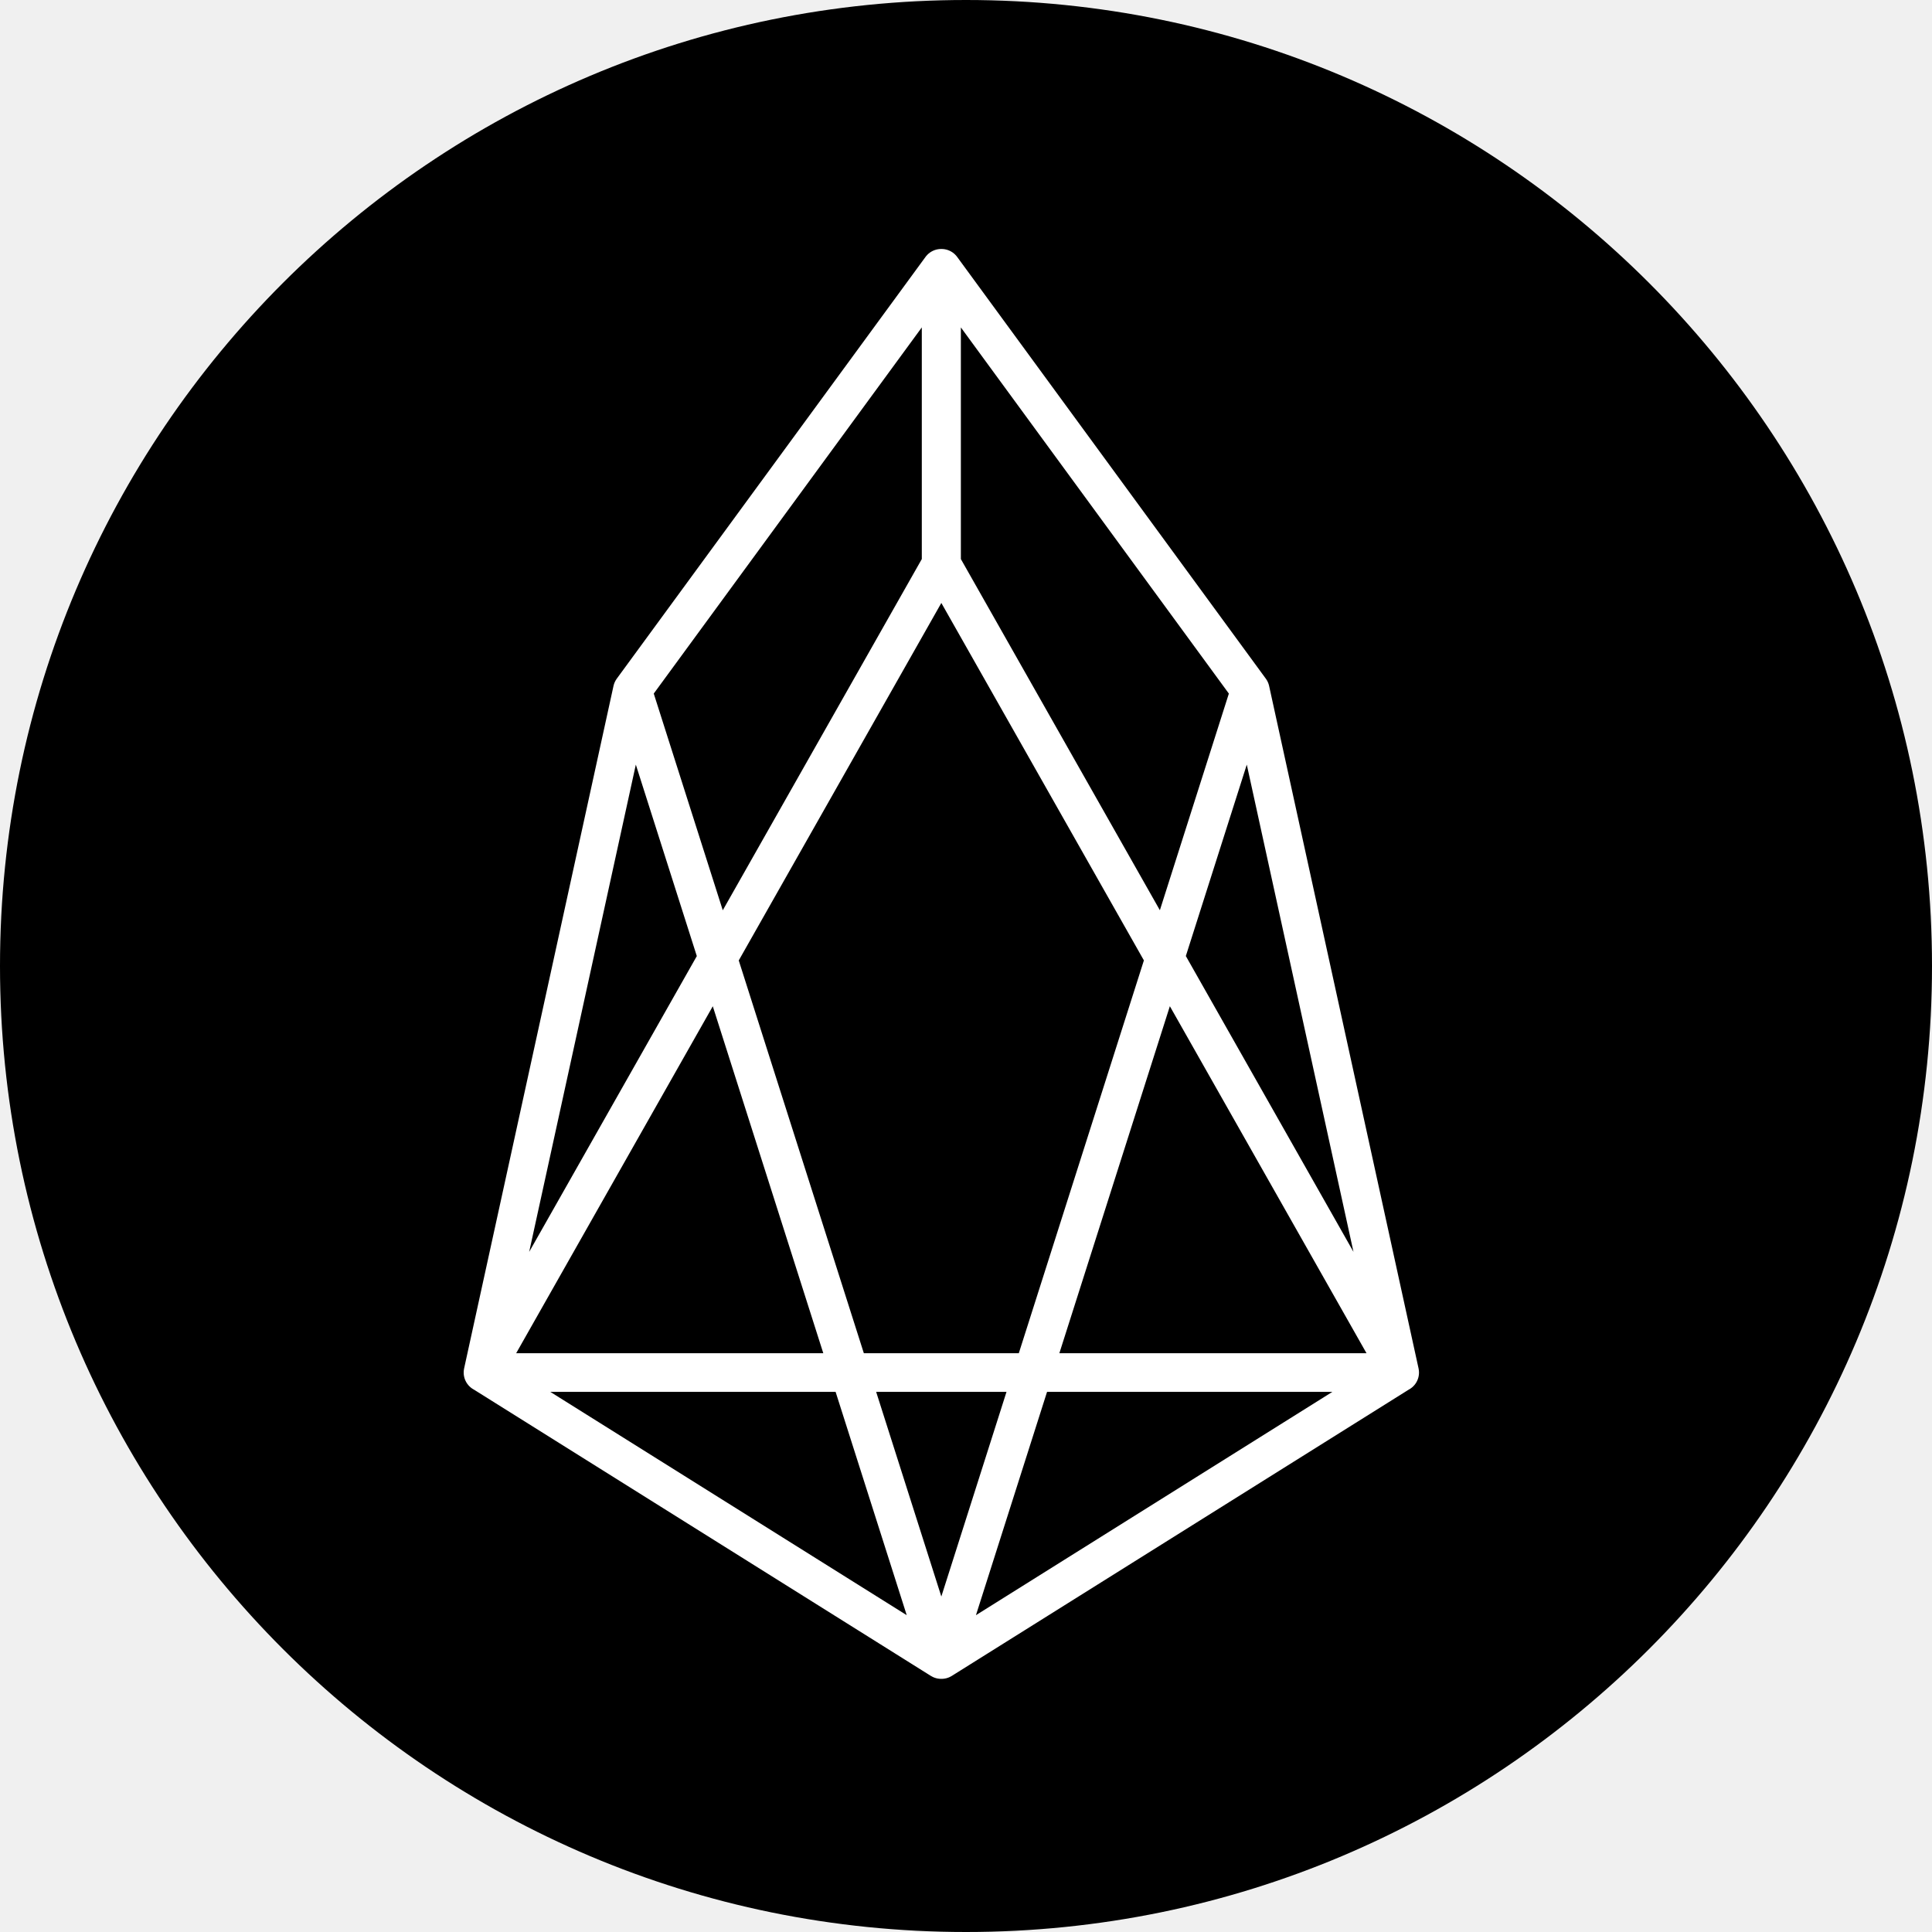
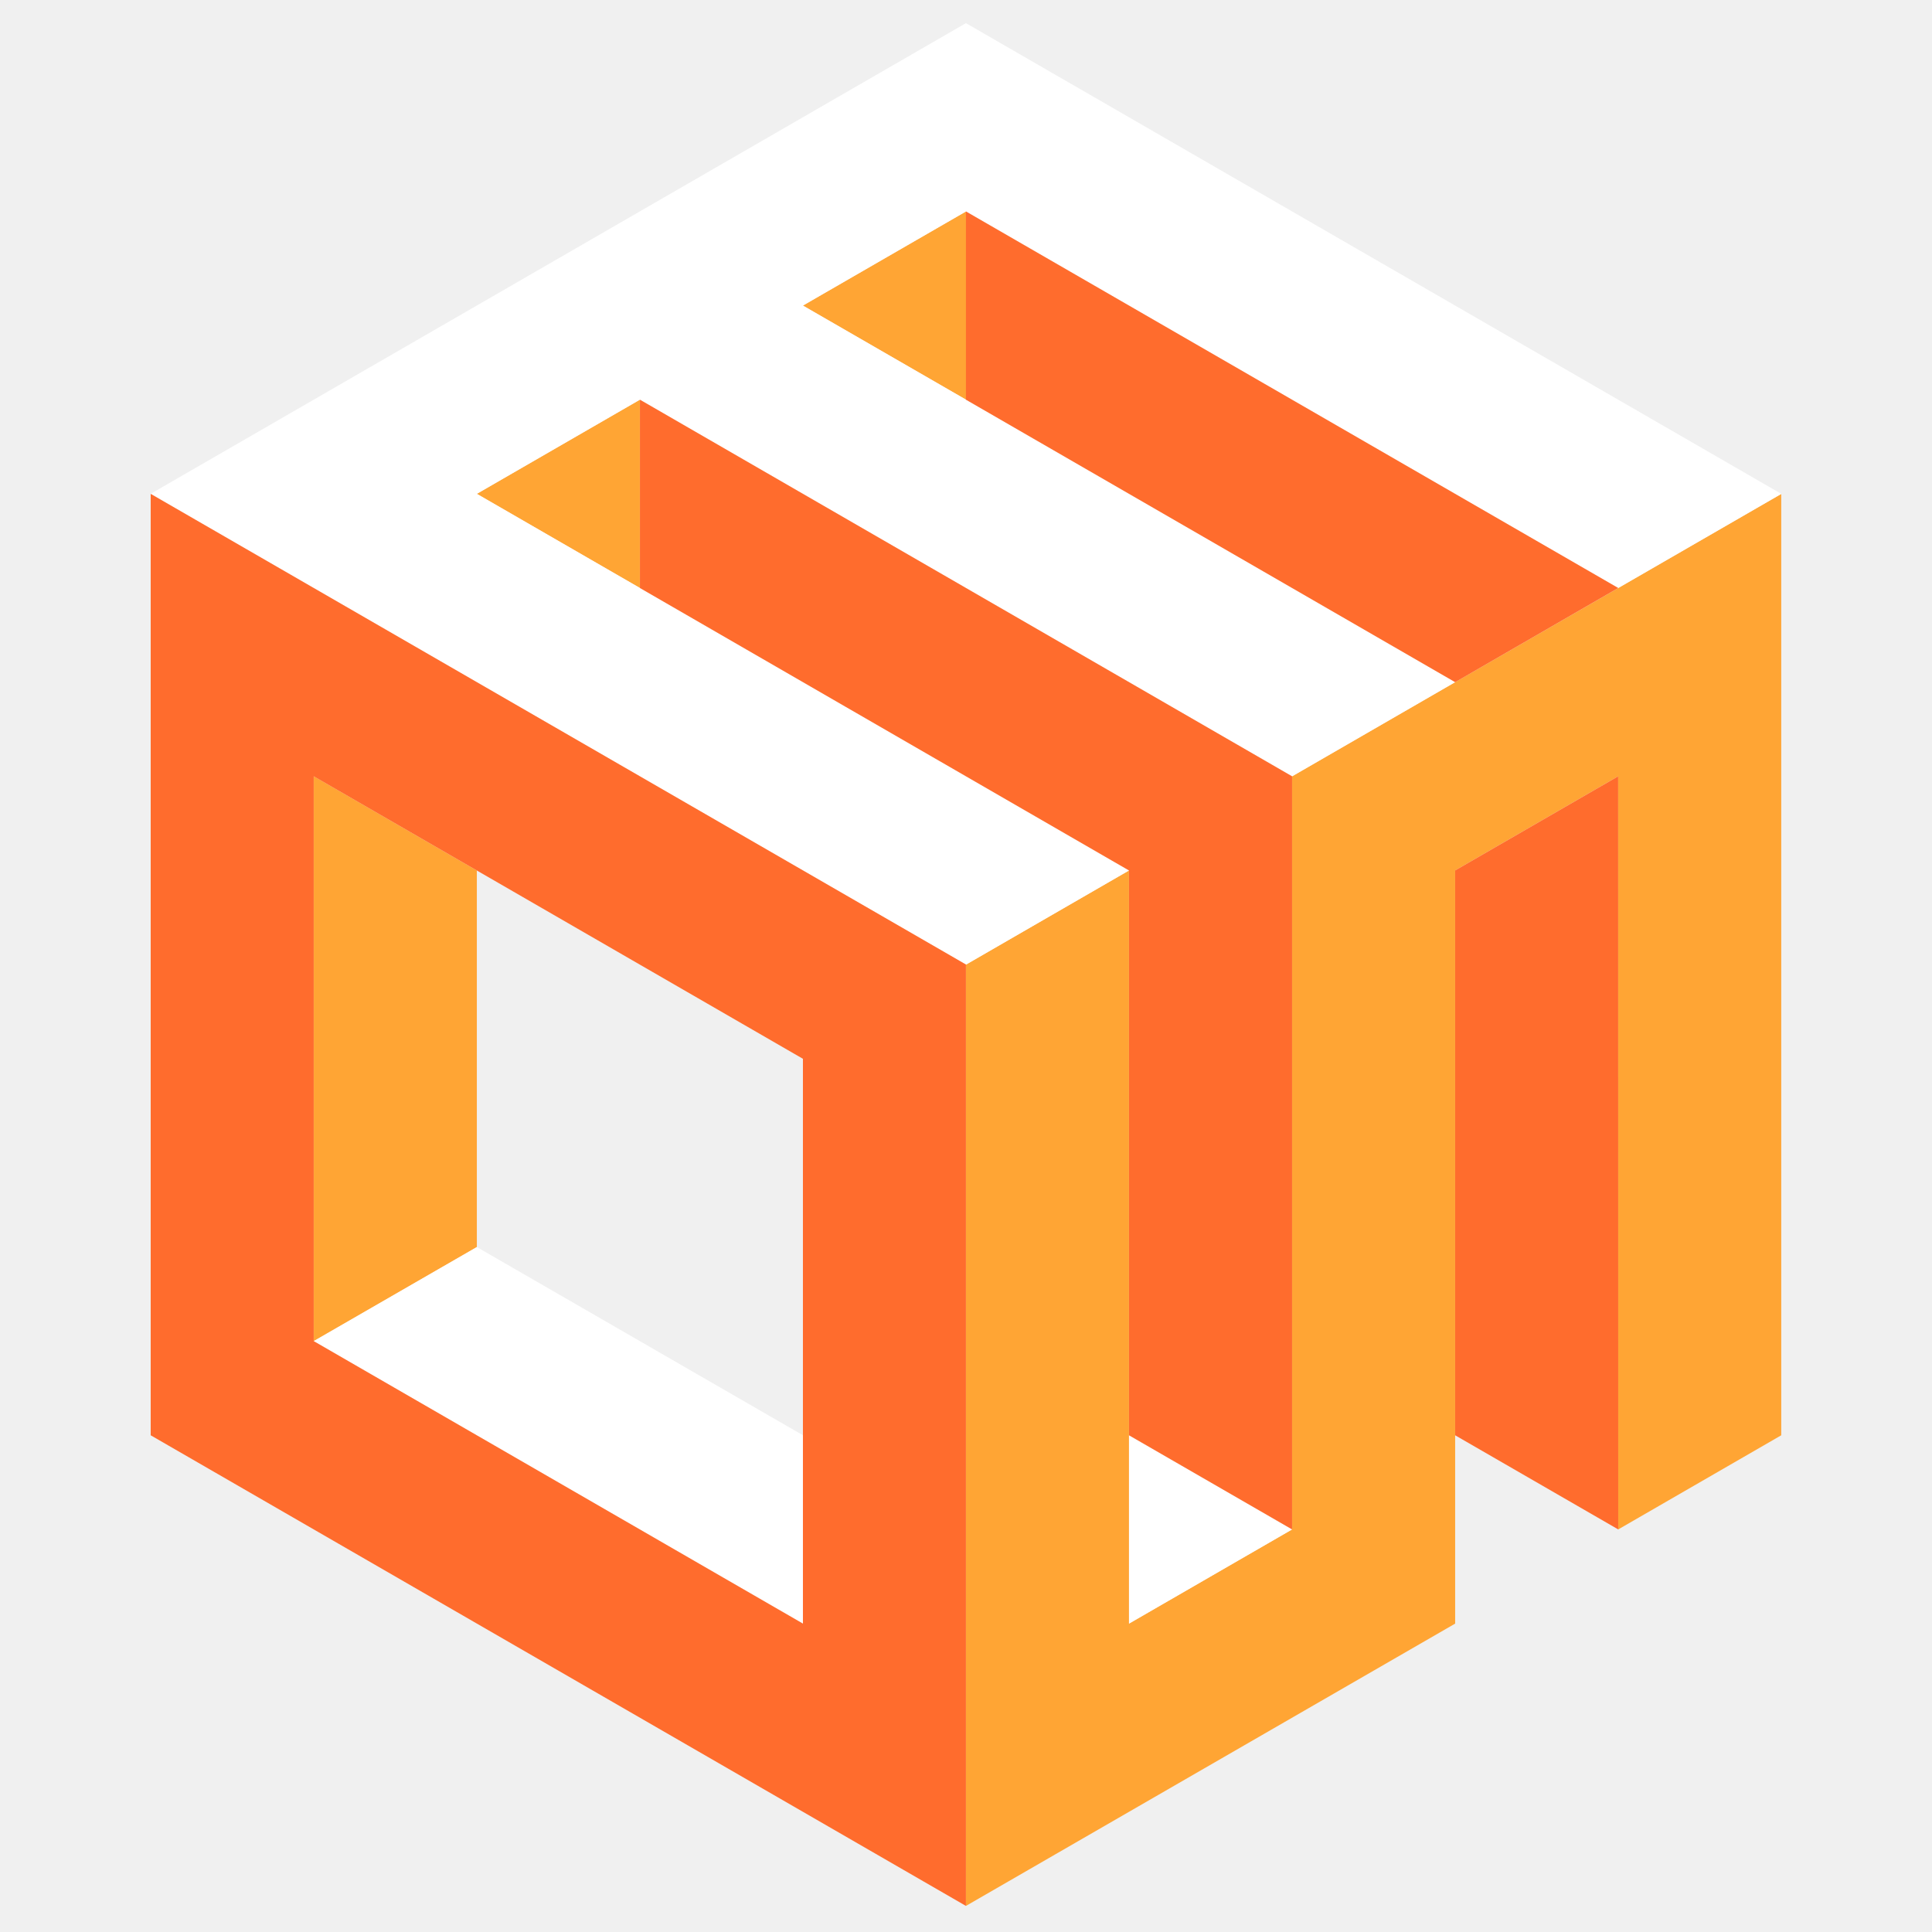
- <svg xmlns="http://www.w3.org/2000/svg" width="32" height="32" fill="none">
-   <circle cx="16" cy="16" r="16" fill="#000" />
-   <path d="M10.474 11.43l5.114 16.057L8 22.733l2.474-11.303 5.114-6.986v4.9L8 22.734h15.183l-7.588-13.39v-4.9l5.113 6.986 2.475 11.303-7.588 4.754 5.113-16.057" stroke="#fff" stroke-width=".64" stroke-linecap="round" stroke-linejoin="round" />
+ <svg xmlns="http://www.w3.org/2000/svg" width="32" height="32" viewBox="0 0 32 32" fill="none">
+   <path d="M7.898 14.418V20.656L5.197 22.213V12.858L7.898 14.418Z" fill="#FFA534" />
+   <path d="M29.503 8.181V23.773L26.803 25.332L26.802 12.858L24.102 14.417V26.892L15.999 31.568V15.977L18.7 14.418V26.892L21.401 25.332V12.858L29.503 8.181Z" fill="#FFA534" />
+   <path d="M10.598 6.62L7.897 8.18L10.598 9.739V6.62Z" fill="#FFA534" />
+   <path d="M16 3.502L13.299 5.061L16 6.62V3.502Z" fill="#FFA534" />
+   <path d="M29.504 8.18L26.803 9.739L16 3.502L13.299 5.061V5.062L16 6.62L24.102 11.298L21.402 12.858H21.401V12.857L10.599 6.62L7.898 8.179L18.7 14.417L16 15.977L2.496 8.179L15.998 0.384H16L29.504 8.18Z" fill="white" />
+   <path d="M13.299 23.772V26.891L5.197 22.213L7.898 20.655L13.299 23.772Z" fill="white" />
+   <path d="M18.7 26.892L21.401 25.332L18.7 23.773V26.892Z" fill="white" />
+   <path d="M2.496 8.18V23.773L15.999 31.568V15.975L2.496 8.18ZM13.299 26.892L5.196 22.213V12.858L13.299 17.537V26.892Z" fill="#FF6C2D" />
+   <path d="M26.803 25.332L24.102 23.773V14.417L26.802 12.858L26.803 25.332Z" fill="#FF6C2D" />
+   <path d="M26.803 9.739L24.102 11.299L15.999 6.62V3.502L26.803 9.739Z" fill="#FF6C2D" />
+   <path d="M10.599 6.62V9.739L18.7 14.418V23.773L21.401 25.332V12.858L10.599 6.62Z" fill="#FF6C2D" />
</svg>
